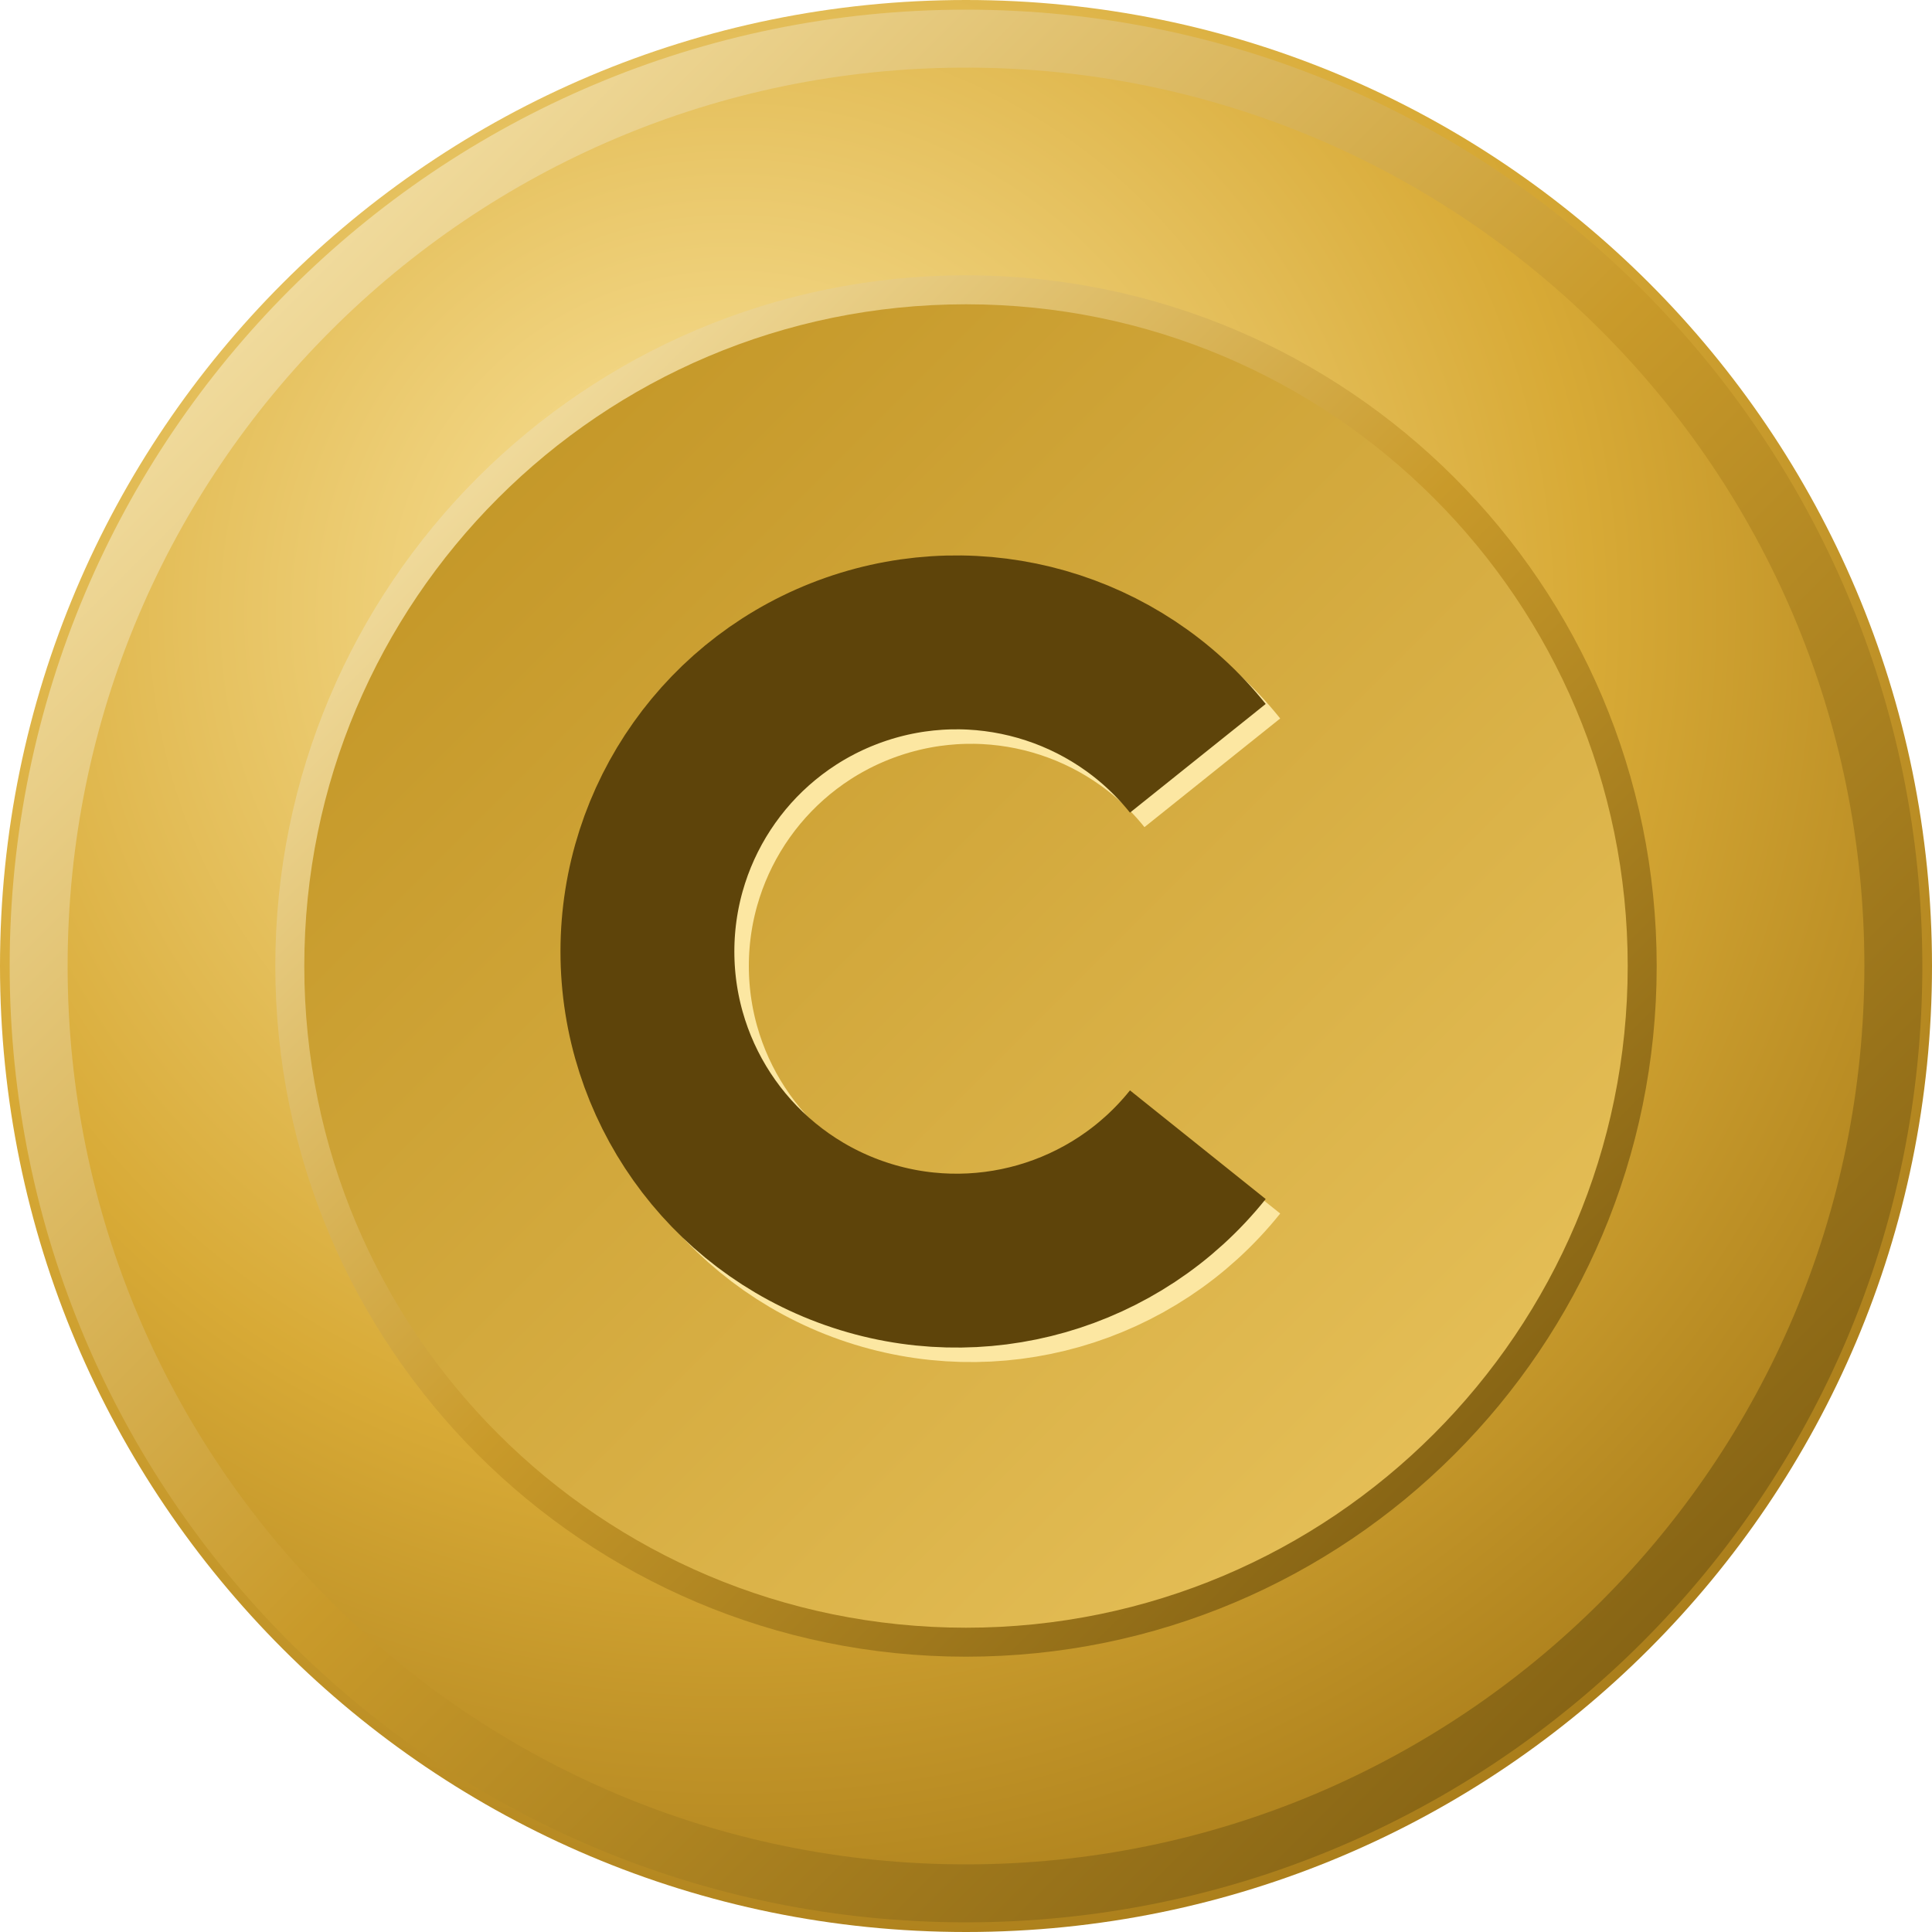
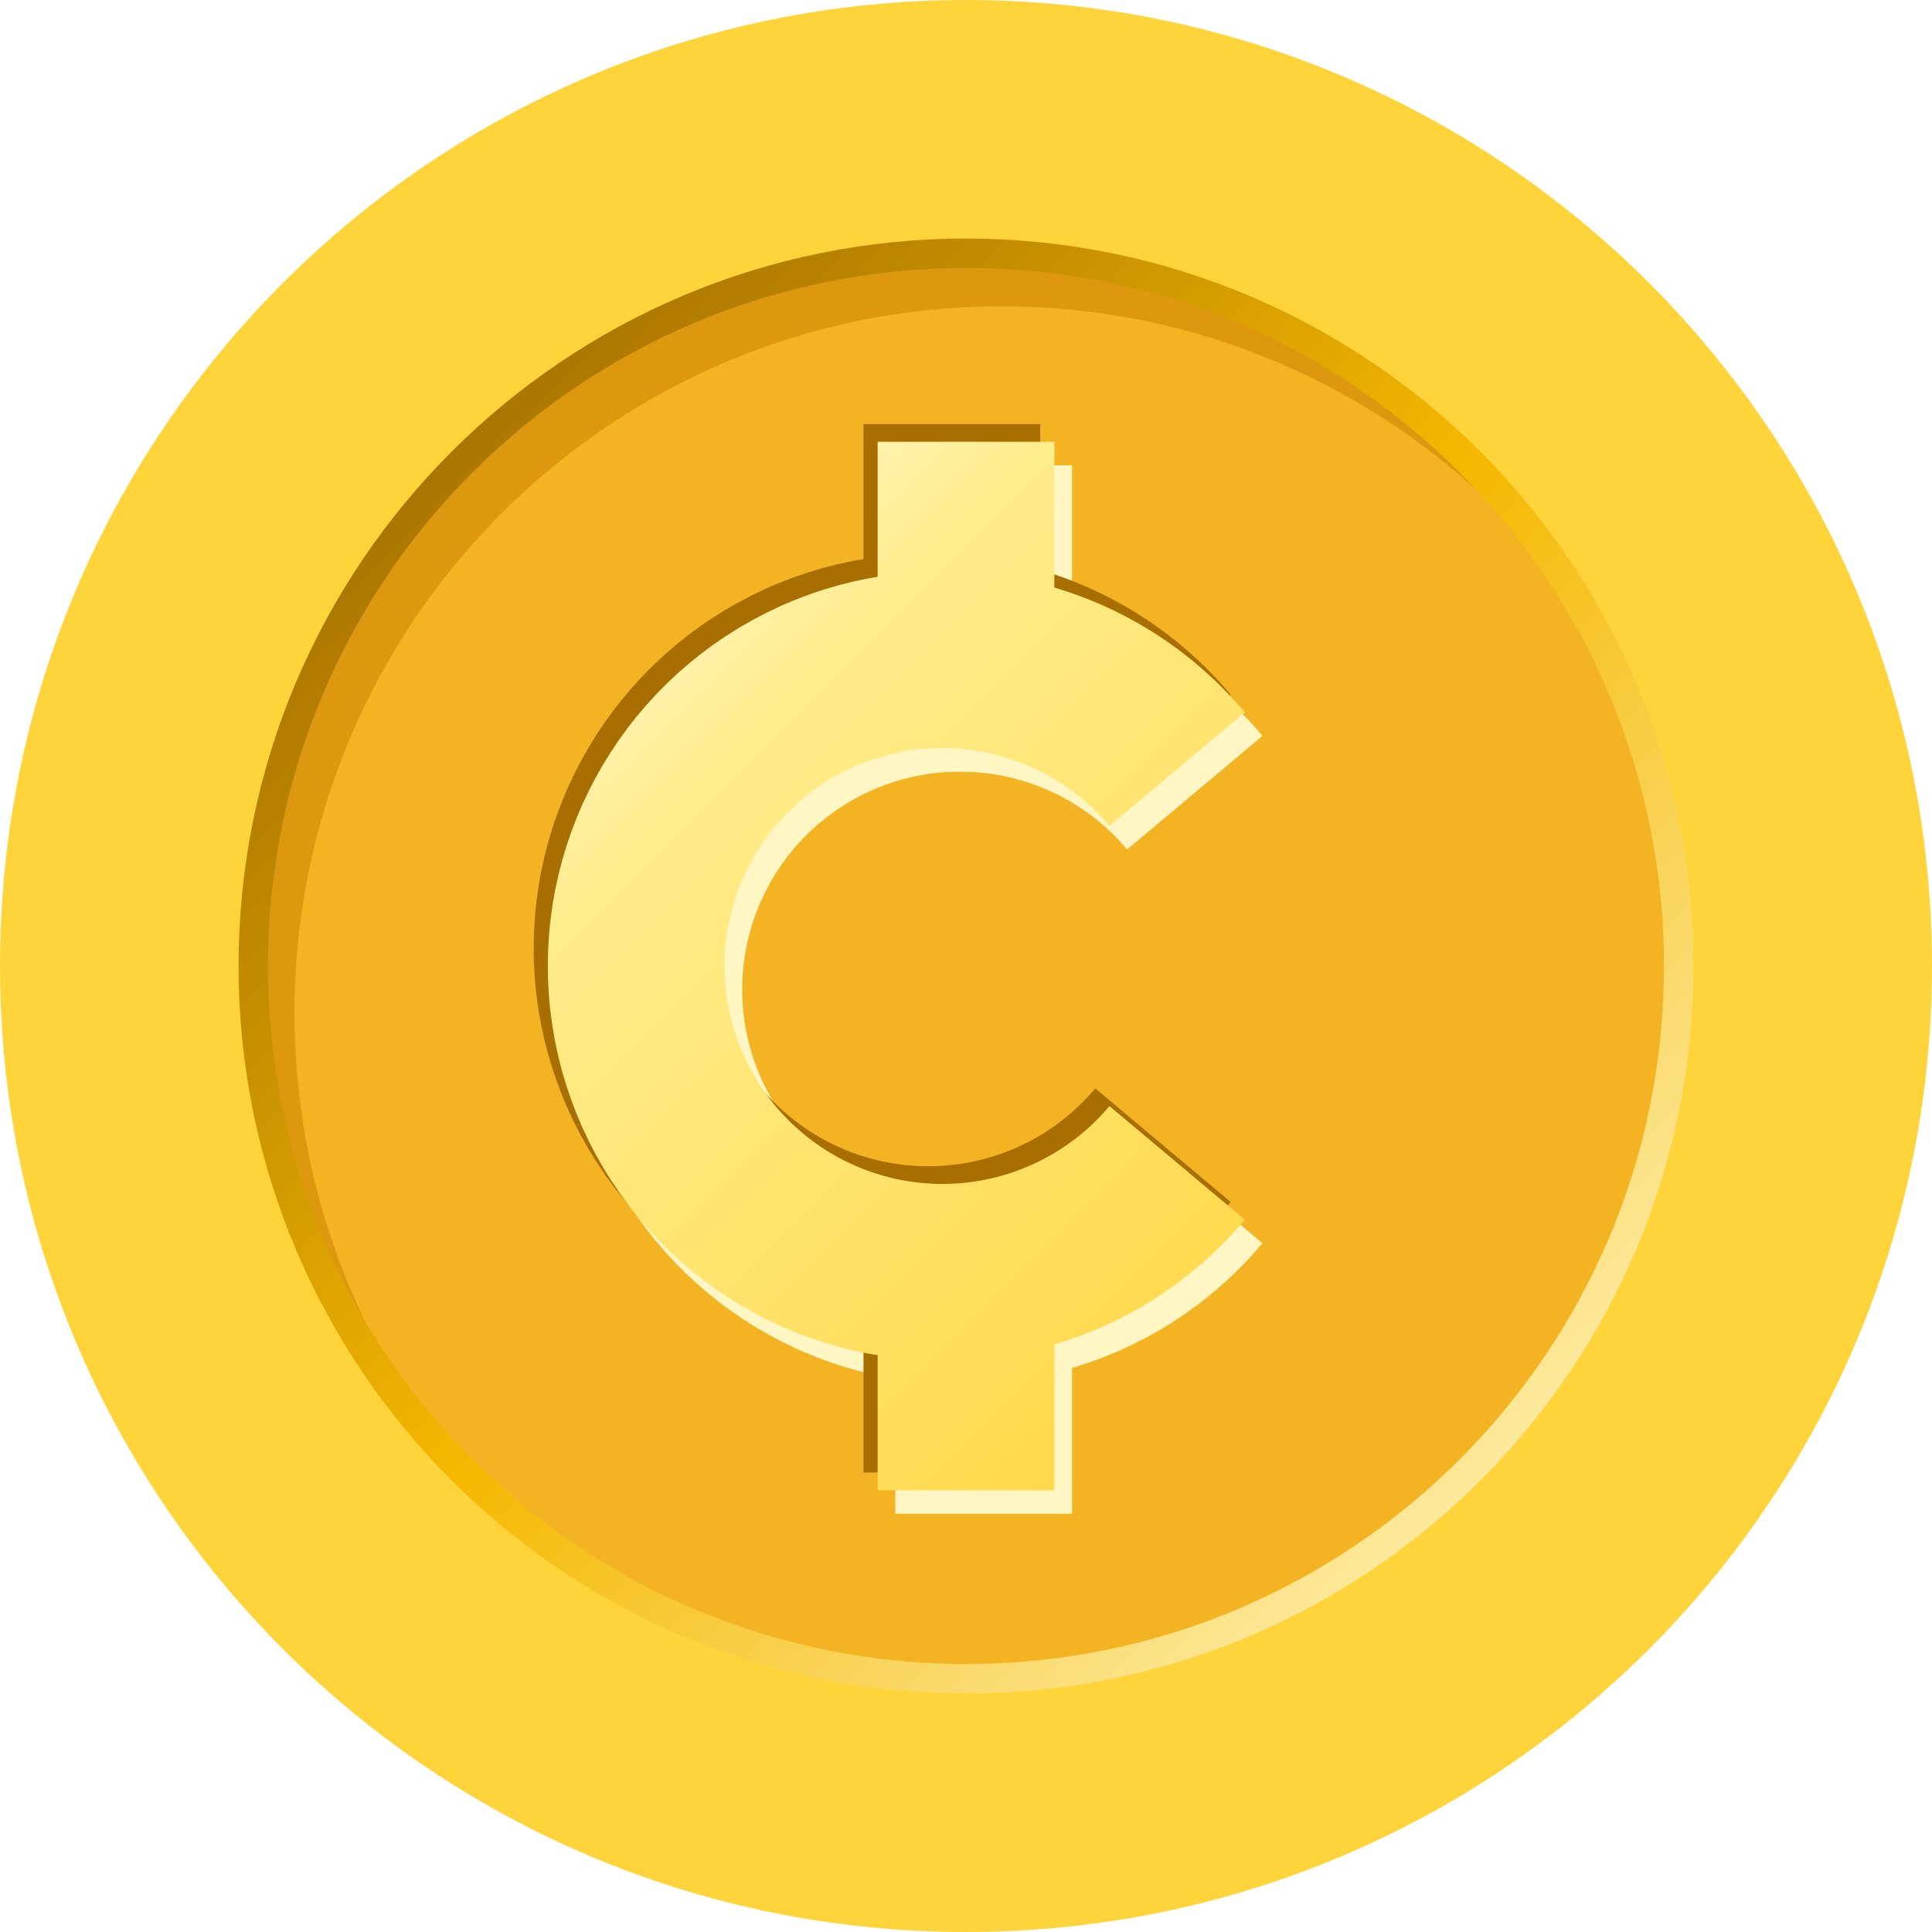
<svg xmlns="http://www.w3.org/2000/svg" viewBox="0 0 200 200" width="200" height="200">
  <defs>
-     <radialGradient id="face" cx="0.38" cy="0.32" r="0.8">
-       <stop offset="0" stop-color="#FCE7A2" />
-       <stop offset="0.55" stop-color="#D8AA36" />
-       <stop offset="1" stop-color="#9C7012" />
-     </radialGradient>
-     <linearGradient id="rim" x1="0" y1="0" x2="1" y2="1">
-       <stop offset="0" stop-color="#FFF3C8" />
-       <stop offset="0.5" stop-color="#C99A2A" />
-       <stop offset="1" stop-color="#6E500C" />
+     <clipPath id="clip">
+       <circle cx="100" cy="100" r="60" />
+     </clipPath>
+     <linearGradient id="ring" x1="1" y1="1" x2="0" y2="0">
+       <stop offset="0" stop-color="#FFFBD6" />
+       <stop offset="0.5" stop-color="#F5B800" />
+       <stop offset="1" stop-color="#8F5E00" />
    </linearGradient>
-     <linearGradient id="field" x1="1" y1="1" x2="0" y2="0">
-       <stop offset="0" stop-color="#EBC660" />
-       <stop offset="1" stop-color="#BE901F" />
+     <linearGradient id="sym" gradientUnits="userSpaceOnUse" x1="62" y1="62" x2="138" y2="138">
+       <stop offset="0" stop-color="#FFFCE6" />
+       <stop offset="0.25" stop-color="#FFEC8C" />
+       <stop offset="1" stop-color="#FFD43B" />
    </linearGradient>
  </defs>
-   <circle cx="100" cy="100" r="100" fill="url(#face)" />
-   <circle cx="100" cy="100" r="96" fill="none" stroke="url(#rim)" stroke-width="6" />
-   <circle cx="100" cy="100" r="70" fill="url(#field)" />
-   <circle cx="100" cy="100" r="70" fill="none" stroke="url(#rim)" stroke-width="3" />
-   <path d="M125.5 80 A32 32 0 1 0 125.5 120" fill="none" stroke="#FCE7A2" stroke-width="18" />
-   <path d="M124 78.5 A32 32 0 1 0 124 118.5" fill="none" stroke="#5E440A" stroke-width="18" />
+   <g transform="translate(100 100) scale(1.2195) translate(-100 -100)">
+     <circle cx="100" cy="100" r="82" fill="#FFD43B" />
+     <circle cx="100" cy="100" r="60" fill="#F4B323" />
+     <g clip-path="url(#clip)">
+       <circle cx="100" cy="100" r="60" fill="#DE9810" />
+       <circle cx="103" cy="104" r="60" fill="#F4B323" />
+     </g>
+     <circle cx="100" cy="100" r="60.5" fill="none" stroke="url(#ring)" stroke-width="2.5" />
+     <g fill="none" stroke-width="15" stroke="#FFF6C4" transform="translate(1.5 2)">
+       <path d="M117.92 83.29 A26 26 0 1 0 117.92 116.71" />
+       <path d="M100 55.5 V81.5 M100 118.5 V144.5" />
+     </g>
+     <g fill="none" stroke-width="15" stroke="#A86E00" transform="translate(-1.2 -1.5)">
+       <path d="M117.92 83.29 A26 26 0 1 0 117.92 116.71" />
+       <path d="M100 55.5 V81.5 M100 118.5 V144.5" />
+     </g>
+     <g fill="none" stroke-width="15" stroke="url(#sym)">
+       <path d="M117.92 83.29 A26 26 0 1 0 117.92 116.71" />
+       <path d="M100 55.5 V81.5 M100 118.5 V144.5" />
+     </g>
+   </g>
</svg>
